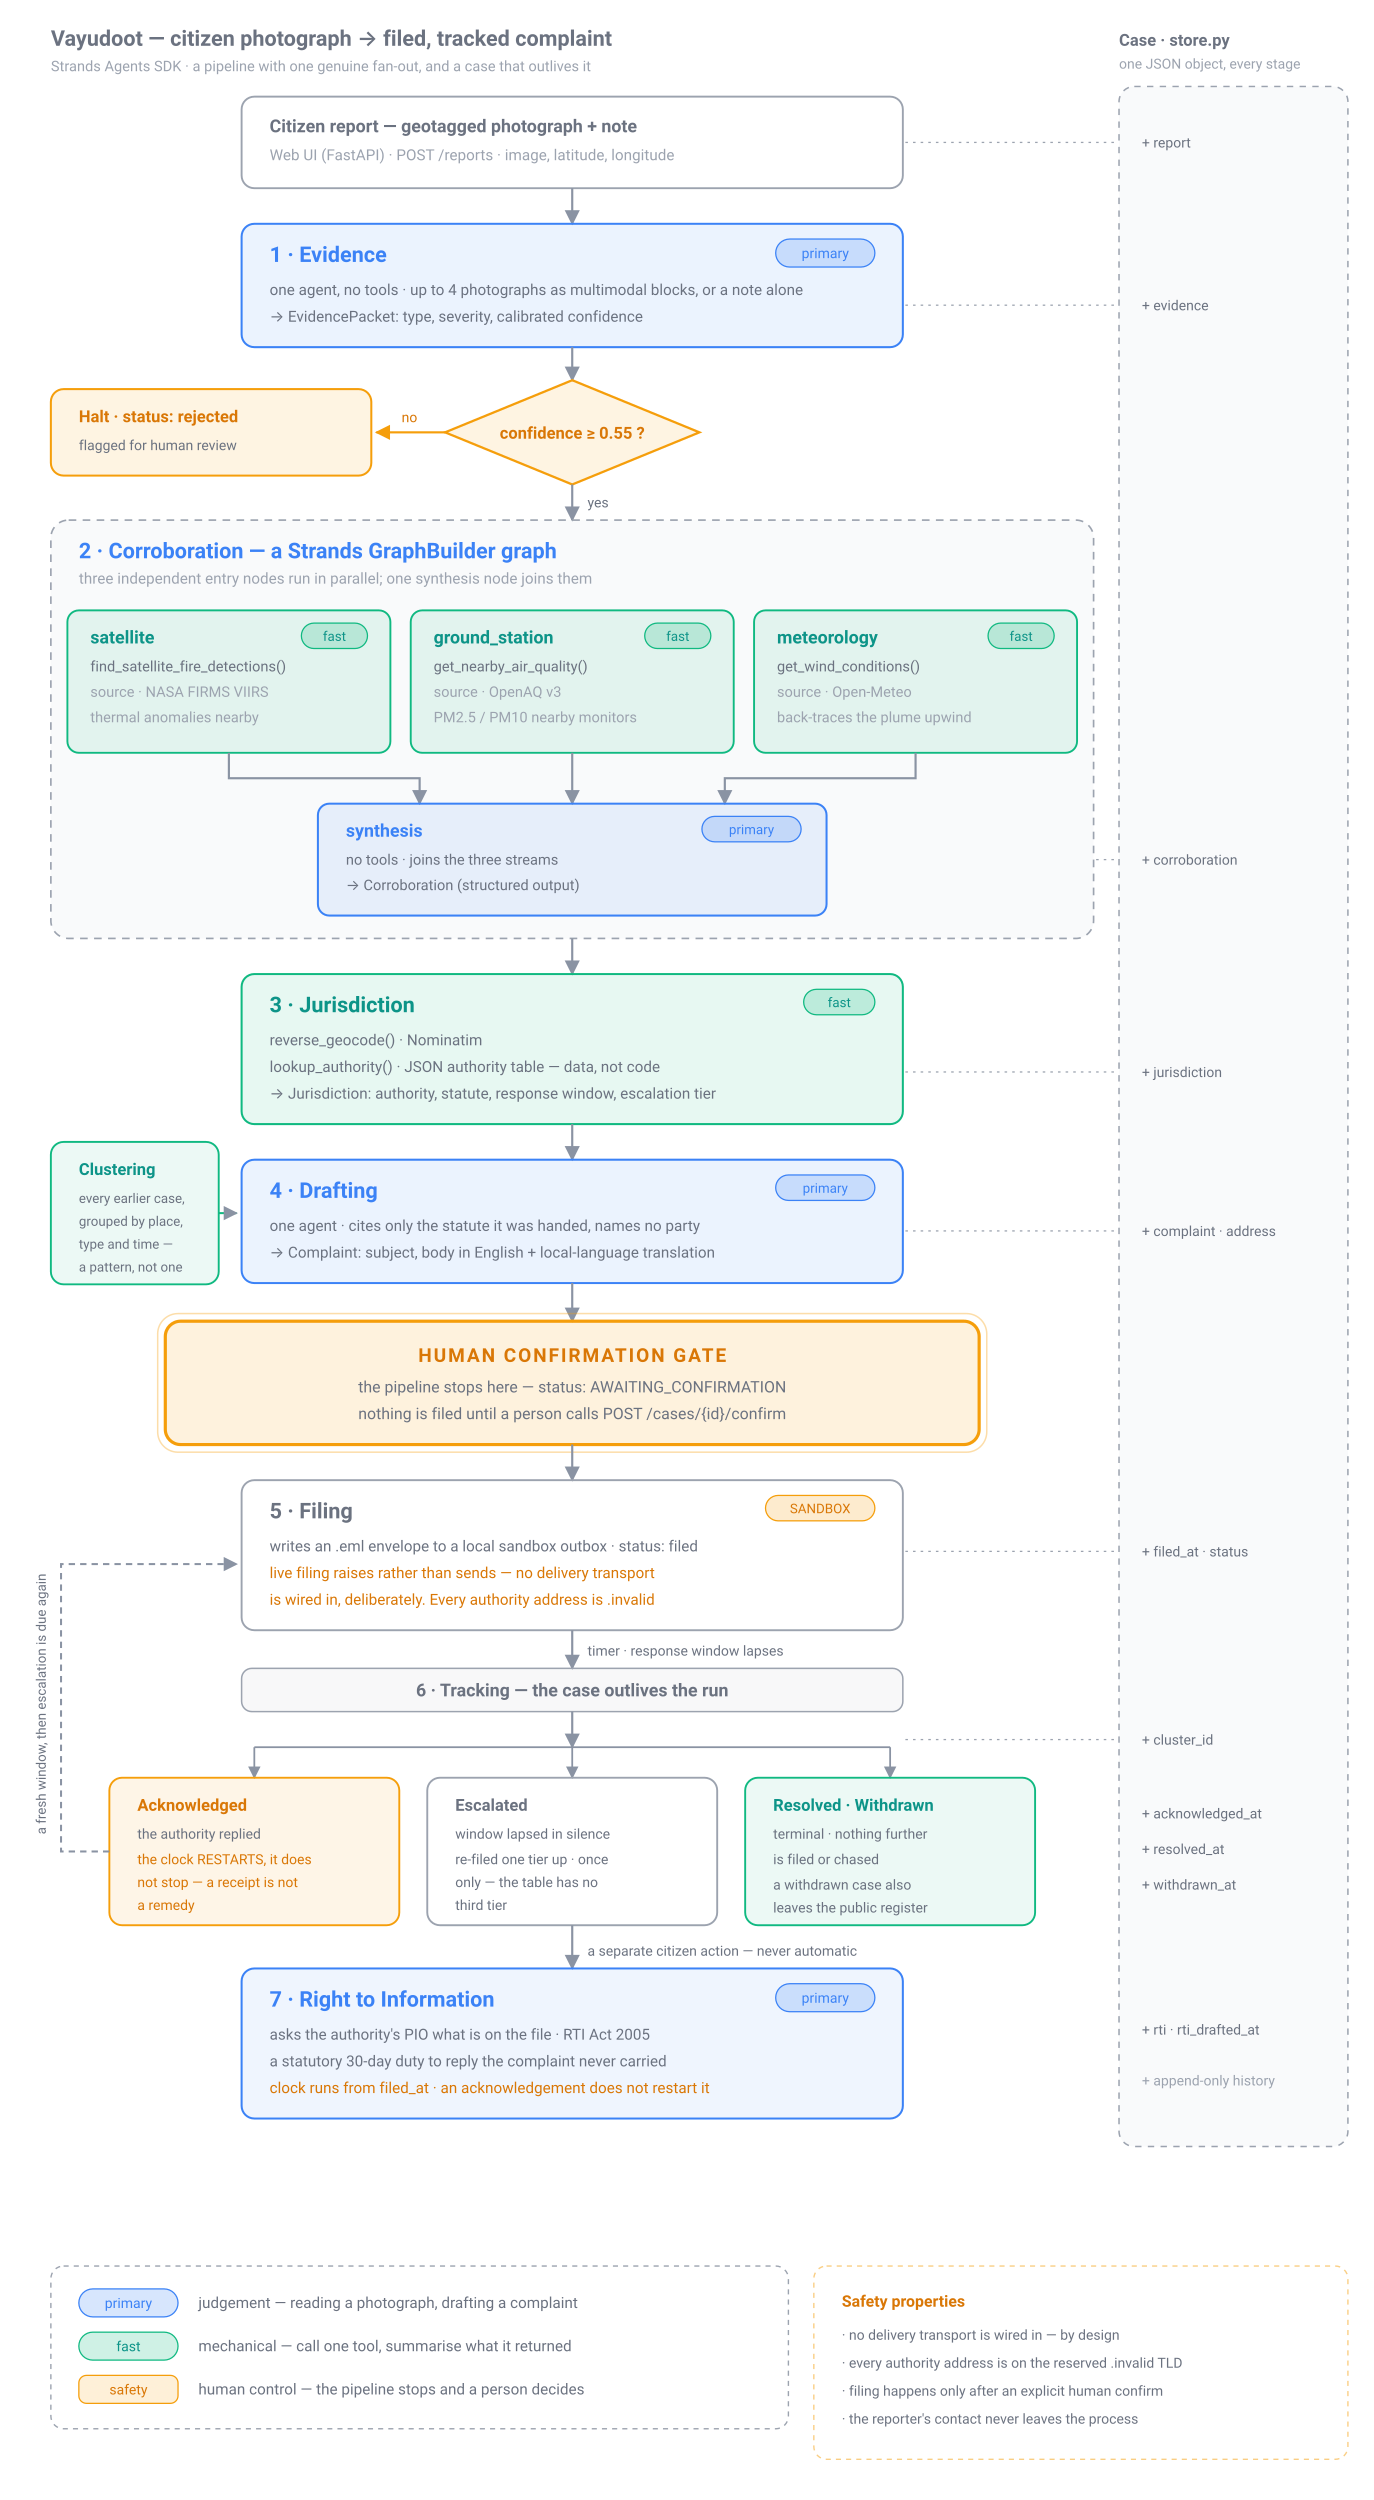
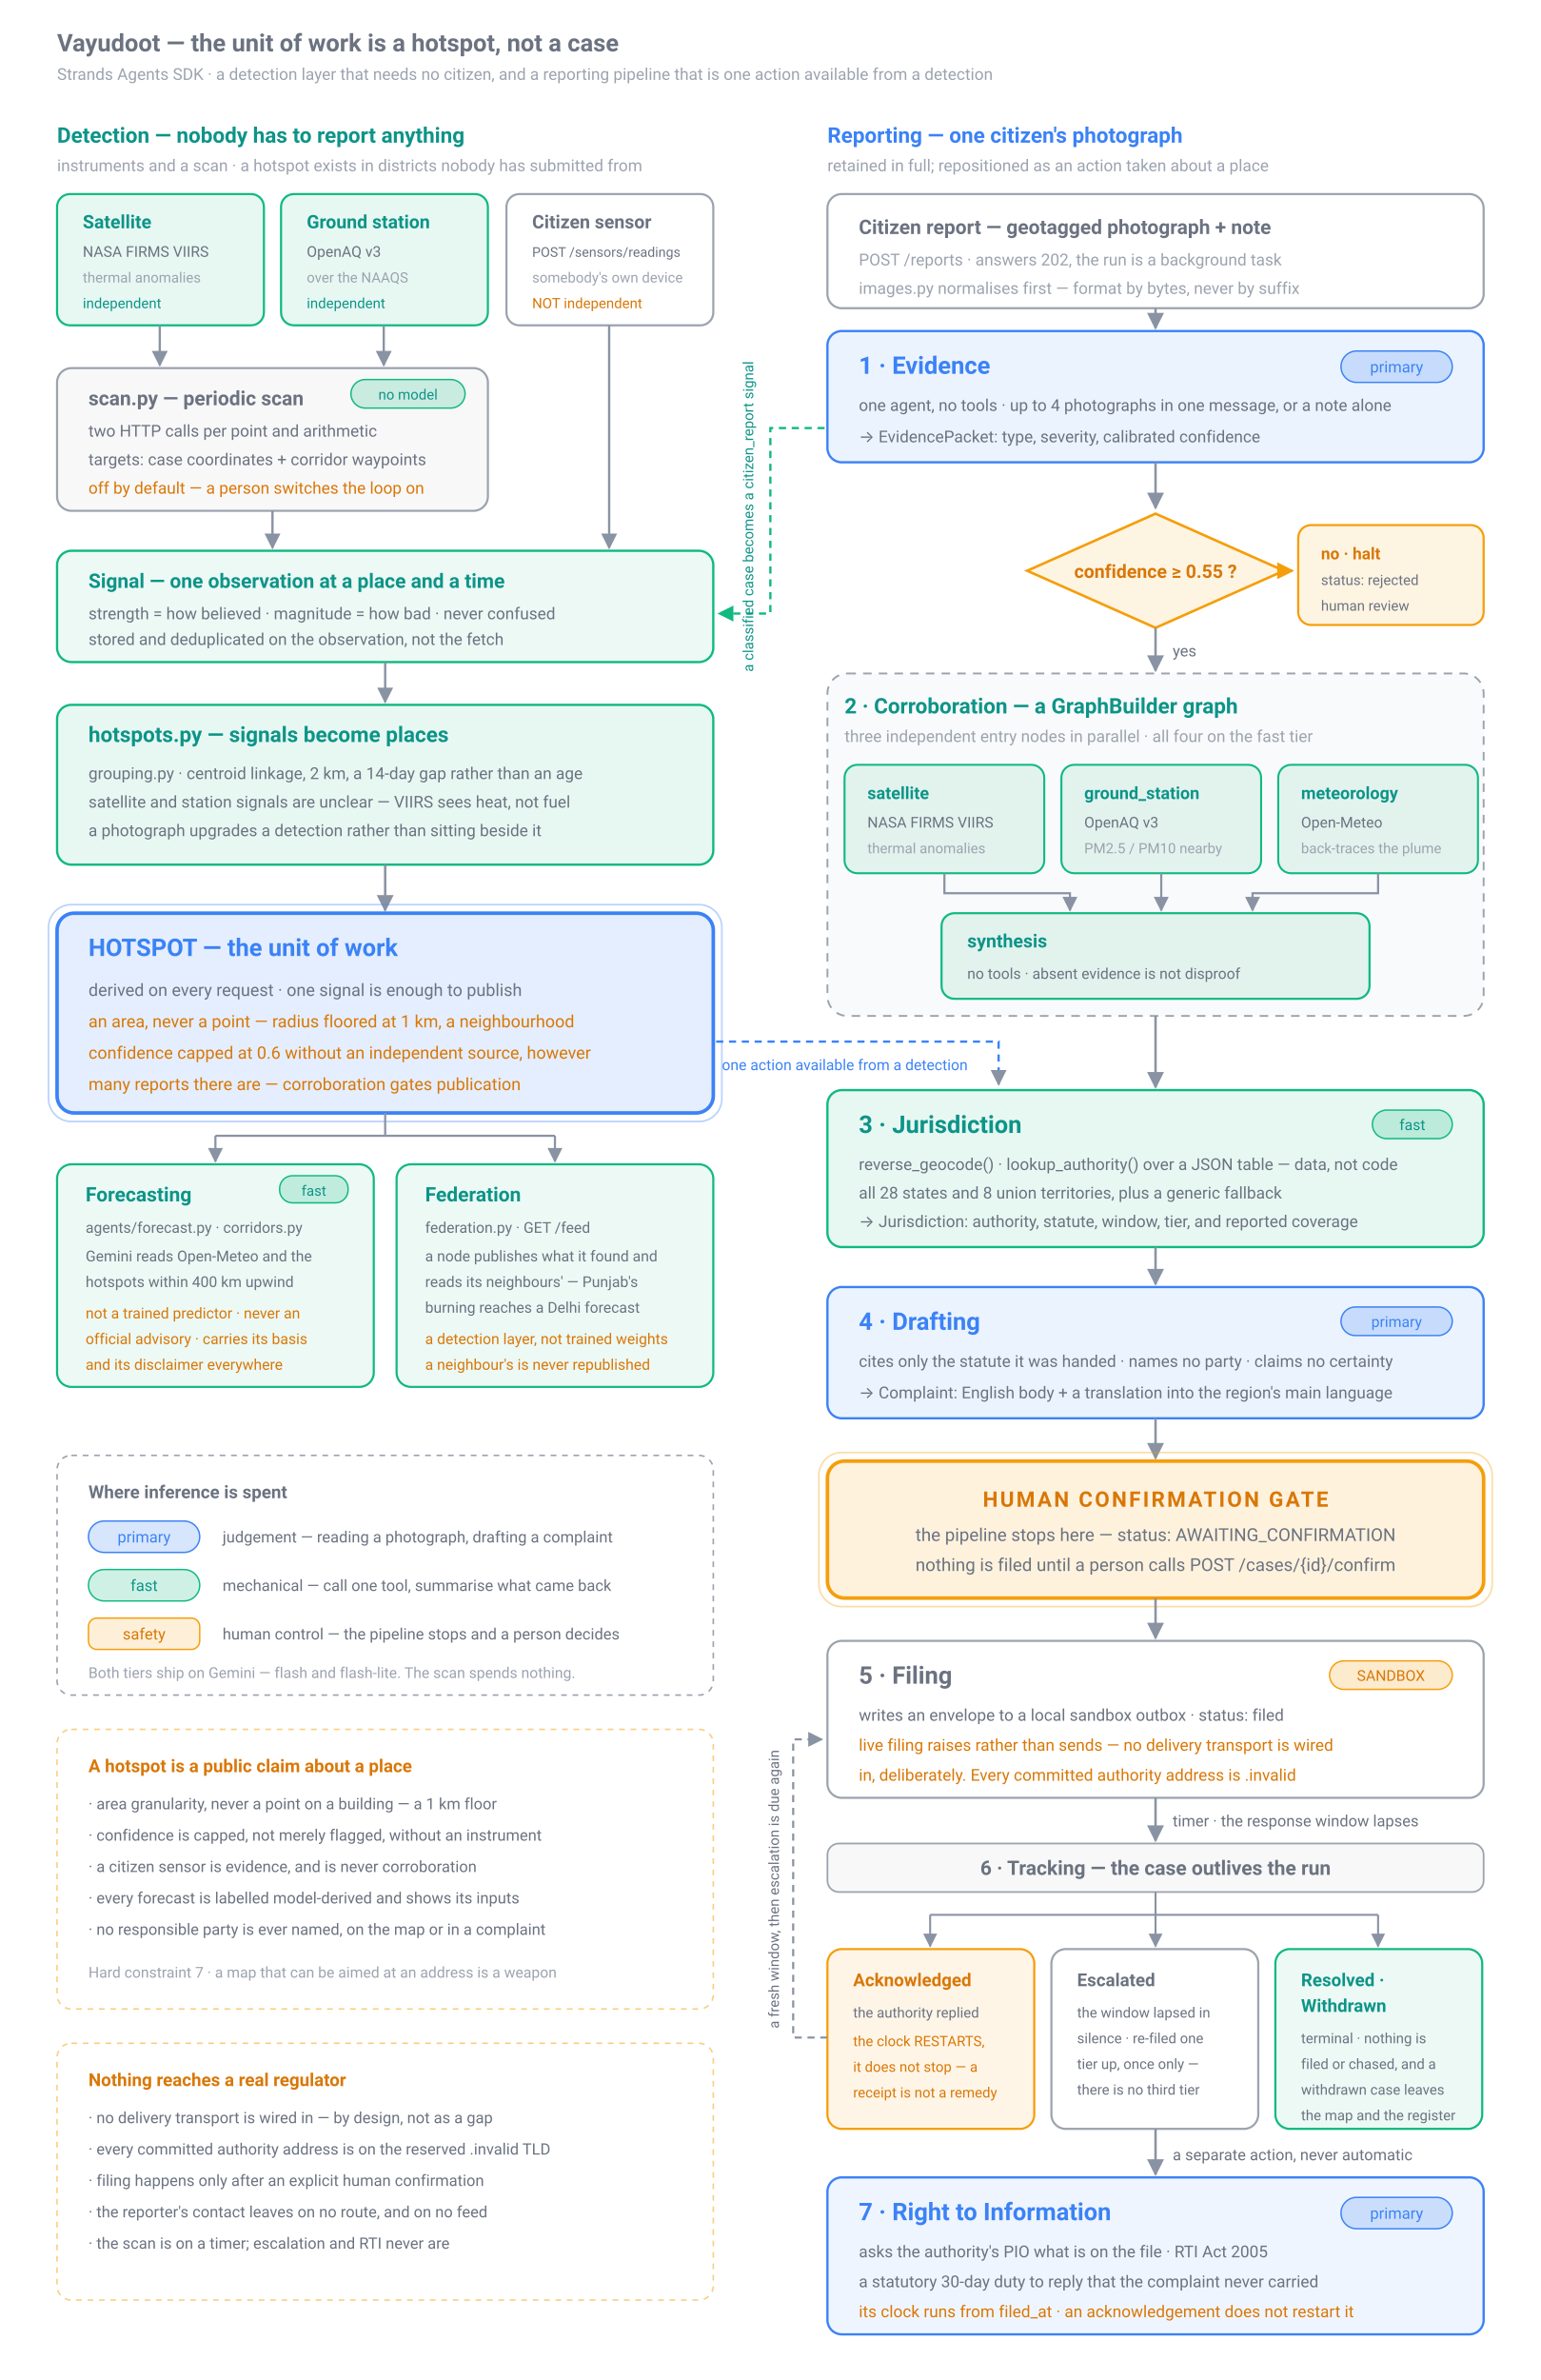
- <svg xmlns="http://www.w3.org/2000/svg" viewBox="0 0 1080 1966" width="1080" height="1966" font-family="ui-sans-serif, system-ui, -apple-system, Segoe UI, Roboto, sans-serif" role="img" aria-label="Vayudoot architecture: a citizen photograph is classified, corroborated by a three-way parallel agent graph, given a jurisdiction, drafted into a complaint informed by any cluster of earlier reports, held at a human confirmation gate, filed to a sandbox outbox, then tracked through acknowledgement, escalation, resolution or withdrawal, with a Right to Information application available once the statutory window lapses.">
+ <svg xmlns="http://www.w3.org/2000/svg" viewBox="0 0 1080 1668" width="1080" height="1668" font-family="ui-sans-serif, system-ui, -apple-system, Segoe UI, Roboto, sans-serif" role="img" aria-label="Vayudoot architecture: two layers meeting at a hotspot. On the left, a detection path in which satellite thermal detections and ground station readings are fetched by a periodic scan with no model and no human present, joined by citizen sensor readings, reduced to signals and grouped by centroid linkage into hotspots that are drawn as areas with a minimum radius and a confidence capped unless an independent source agrees; forecasting and federation come off the hotspot. On the right, a reporting path in which one citizen's photograph is classified by the evidence stage, held to a confidence floor, corroborated by a three-way parallel agent graph, then given a jurisdiction, drafted into a complaint, held at a human confirmation gate, filed to a sandbox outbox and tracked through acknowledgement, escalation, resolution or withdrawal, with a Right to Information application available once the statutory window lapses. A classified case also becomes a citizen report signal feeding the detection layer, and acting on a hotspot enters the reporting path at the jurisdiction stage.">
  <defs>
    <marker id="arrow" viewBox="0 0 10 10" refX="9" refY="5" markerWidth="7" markerHeight="7" orient="auto-start-reverse">
      <path d="M 0 0 L 10 5 L 0 10 z" fill="#8a93a3" />
    </marker>
    <marker id="arrowAmber" viewBox="0 0 10 10" refX="9" refY="5" markerWidth="7" markerHeight="7" orient="auto-start-reverse">
      <path d="M 0 0 L 10 5 L 0 10 z" fill="#f59e0b" />
    </marker>
+     <marker id="arrowGreen" viewBox="0 0 10 10" refX="9" refY="5" markerWidth="7" markerHeight="7" orient="auto-start-reverse">
+       <path d="M 0 0 L 10 5 L 0 10 z" fill="#10b981" />
+     </marker>
  </defs>
-   <text x="40" y="36" font-size="17" font-weight="600" fill="#6b7280">Vayudoot — citizen photograph → filed, tracked complaint</text>
-   <text x="40" y="56" font-size="11.5" fill="#9ca3af">Strands Agents SDK · a pipeline with one genuine fan-out, and a case that outlives it</text>
-   <text x="880" y="36" font-size="13" font-weight="600" fill="#6b7280">Case · store.py</text>
-   <text x="880" y="54" font-size="11" fill="#9ca3af">one JSON object, every stage</text>
-   <rect x="880" y="68" width="180" height="1620" rx="12" fill="#8a93a3" fill-opacity="0.05" stroke="#9ca3af" stroke-width="1.2" stroke-dasharray="5 5" />
-   <g stroke="#9ca3af" stroke-width="1" stroke-dasharray="2 4">
-     <line x1="712" y1="112" x2="876" y2="112" />
-     <line x1="712" y1="240" x2="876" y2="240" />
-     <line x1="862" y1="676" x2="876" y2="676" />
-     <line x1="712" y1="843" x2="876" y2="843" />
-     <line x1="712" y1="968" x2="876" y2="968" />
-     <line x1="712" y1="1220" x2="876" y2="1220" />
-     <line x1="712" y1="1368" x2="876" y2="1368" />
+   <text x="40" y="36" font-size="17" font-weight="600" fill="#6b7280">Vayudoot — the unit of work is a hotspot, not a case</text>
+   <text x="40" y="56" font-size="11.5" fill="#9ca3af">Strands Agents SDK · a detection layer that needs no citizen, and a reporting pipeline that is one action available from a detection</text>
+   <text x="40" y="100" font-size="15" font-weight="600" fill="#0d9488">Detection — nobody has to report anything</text>
+   <text x="40" y="120" font-size="11.5" fill="#9ca3af">instruments and a scan · a hotspot exists in districts nobody has submitted from</text>
+   <text x="580" y="100" font-size="15" font-weight="600" fill="#3b82f6">Reporting — one citizen's photograph</text>
+   <text x="580" y="120" font-size="11.5" fill="#9ca3af">retained in full; repositioned as an action taken about a place</text>
+   <rect x="40" y="136" width="145" height="92" rx="9" fill="#10b981" fill-opacity="0.10" stroke="#10b981" stroke-width="1.5" />
+   <text x="58" y="160" font-size="13" font-weight="600" fill="#0d9488">Satellite</text>
+   <text x="58" y="180" font-size="10.5" fill="#6b7280">NASA FIRMS VIIRS</text>
+   <text x="58" y="198" font-size="10" fill="#9ca3af">thermal anomalies</text>
+   <text x="58" y="216" font-size="10" fill="#0d9488">independent</text>
+   <rect x="197" y="136" width="145" height="92" rx="9" fill="#10b981" fill-opacity="0.10" stroke="#10b981" stroke-width="1.5" />
+   <text x="215" y="160" font-size="13" font-weight="600" fill="#0d9488">Ground station</text>
+   <text x="215" y="180" font-size="10.5" fill="#6b7280">OpenAQ v3</text>
+   <text x="215" y="198" font-size="10" fill="#9ca3af">over the NAAQS</text>
+   <text x="215" y="216" font-size="10" fill="#0d9488">independent</text>
+   <rect x="355" y="136" width="145" height="92" rx="9" fill="none" stroke="#9ca3af" stroke-width="1.5" />
+   <text x="373" y="160" font-size="13" font-weight="600" fill="#6b7280">Citizen sensor</text>
+   <text x="373" y="180" font-size="9.5" fill="#6b7280">POST /sensors/readings</text>
+   <text x="373" y="198" font-size="10" fill="#9ca3af">somebody's own device</text>
+   <text x="373" y="216" font-size="10" fill="#d97706">NOT independent</text>
+   <line x1="112" y1="228" x2="112" y2="256" stroke="#8a93a3" stroke-width="1.6" marker-end="url(#arrow)" />
+   <line x1="269" y1="228" x2="269" y2="256" stroke="#8a93a3" stroke-width="1.6" marker-end="url(#arrow)" />
+   <rect x="40" y="258" width="302" height="100" rx="10" fill="#8a93a3" fill-opacity="0.06" stroke="#9ca3af" stroke-width="1.5" />
+   <text x="62" y="284" font-size="14" font-weight="600" fill="#6b7280">scan.py — periodic scan</text>
+   <rect x="246" y="266" width="80" height="20" rx="10" fill="#10b981" fill-opacity="0.20" stroke="#10b981" stroke-width="1" />
+   <text x="286" y="280" font-size="10" fill="#0d9488" text-anchor="middle">no model</text>
+   <text x="62" y="306" font-size="11.5" fill="#6b7280">two HTTP calls per point and arithmetic</text>
+   <text x="62" y="326" font-size="11.5" fill="#6b7280">targets: case coordinates + corridor waypoints</text>
+   <text x="62" y="346" font-size="11.5" fill="#d97706">off by default — a person switches the loop on</text>
+   <line x1="191" y1="358" x2="191" y2="384" stroke="#8a93a3" stroke-width="1.6" marker-end="url(#arrow)" />
+   <line x1="427" y1="228" x2="427" y2="384" stroke="#8a93a3" stroke-width="1.6" marker-end="url(#arrow)" />
+   <rect x="40" y="386" width="460" height="78" rx="10" fill="#10b981" fill-opacity="0.08" stroke="#10b981" stroke-width="1.6" />
+   <text x="62" y="412" font-size="14" font-weight="600" fill="#0d9488">Signal — one observation at a place and a time</text>
+   <text x="62" y="434" font-size="11.5" fill="#6b7280">strength = how believed · magnitude = how bad · never confused</text>
+   <text x="62" y="452" font-size="11.5" fill="#6b7280">stored and deduplicated on the observation, not the fetch</text>
+   <line x1="270" y1="464" x2="270" y2="492" stroke="#8a93a3" stroke-width="1.6" marker-end="url(#arrow)" />
+   <rect x="40" y="494" width="460" height="112" rx="10" fill="#10b981" fill-opacity="0.10" stroke="#10b981" stroke-width="1.6" />
+   <text x="62" y="520" font-size="15" font-weight="600" fill="#0d9488">hotspots.py — signals become places</text>
+   <text x="62" y="546" font-size="11.5" fill="#6b7280">grouping.py · centroid linkage, 2 km, a 14-day gap rather than an age</text>
+   <text x="62" y="566" font-size="11.5" fill="#6b7280">satellite and station signals are unclear — VIIRS sees heat, not fuel</text>
+   <text x="62" y="586" font-size="11.5" fill="#6b7280">a photograph upgrades a detection rather than sitting beside it</text>
+   <line x1="270" y1="606" x2="270" y2="638" stroke="#8a93a3" stroke-width="1.7" marker-end="url(#arrow)" />
+   <rect x="34" y="634" width="472" height="152" rx="16" fill="none" stroke="#3b82f6" stroke-width="1.2" stroke-opacity="0.35" />
+   <rect x="40" y="640" width="460" height="140" rx="12" fill="#3b82f6" fill-opacity="0.14" stroke="#3b82f6" stroke-width="2.5" />
+   <text x="62" y="670" font-size="17" font-weight="600" fill="#3b82f6">HOTSPOT — the unit of work</text>
+   <text x="62" y="698" font-size="12" fill="#6b7280">derived on every request · one signal is enough to publish</text>
+   <text x="62" y="720" font-size="12" fill="#d97706">an area, never a point — radius floored at 1 km, a neighbourhood</text>
+   <text x="62" y="742" font-size="12" fill="#d97706">confidence capped at 0.6 without an independent source, however</text>
+   <text x="62" y="764" font-size="12" fill="#d97706">many reports there are — corroboration gates publication</text>
+   <g fill="none" stroke="#8a93a3" stroke-width="1.5">
+     <line x1="270" y1="780" x2="270" y2="796" />
+     <line x1="151" y1="796" x2="389" y2="796" />
+     <line x1="151" y1="796" x2="151" y2="814" marker-end="url(#arrow)" />
+     <line x1="389" y1="796" x2="389" y2="814" marker-end="url(#arrow)" />
  </g>
-   <g font-size="11" fill="#6b7280">
-     <text x="898" y="116">+ report</text>
-     <text x="898" y="244">+ evidence</text>
-     <text x="898" y="680">+ corroboration</text>
-     <text x="898" y="847">+ jurisdiction</text>
-     <text x="898" y="972">+ complaint · address</text>
-     <text x="898" y="1224">+ filed_at · status</text>
-     <text x="898" y="1372">+ cluster_id</text>
-     <text x="898" y="1430">+ acknowledged_at</text>
-     <text x="898" y="1458">+ resolved_at</text>
-     <text x="898" y="1486">+ withdrawn_at</text>
-     <text x="898" y="1600">+ rti · rti_drafted_at</text>
-     <text x="898" y="1640" fill="#9ca3af">+ append-only history</text>
+   <rect x="40" y="816" width="222" height="156" rx="10" fill="#10b981" fill-opacity="0.08" stroke="#10b981" stroke-width="1.5" />
+   <text x="60" y="842" font-size="14" font-weight="600" fill="#0d9488">Forecasting</text>
+   <rect x="196" y="824" width="48" height="19" rx="9" fill="#10b981" fill-opacity="0.20" stroke="#10b981" stroke-width="1" />
+   <text x="220" y="838" font-size="10" fill="#0d9488" text-anchor="middle">fast</text>
+   <text x="60" y="864" font-size="10.5" fill="#6b7280">agents/forecast.py · corridors.py</text>
+   <text x="60" y="884" font-size="10.5" fill="#6b7280">Gemini reads Open-Meteo and the</text>
+   <text x="60" y="902" font-size="10.5" fill="#6b7280">hotspots within 400 km upwind</text>
+   <text x="60" y="924" font-size="10.5" fill="#d97706">not a trained predictor · never an</text>
+   <text x="60" y="942" font-size="10.5" fill="#d97706">official advisory · carries its basis</text>
+   <text x="60" y="960" font-size="10.5" fill="#d97706">and its disclaimer everywhere</text>
+   <rect x="278" y="816" width="222" height="156" rx="10" fill="#10b981" fill-opacity="0.08" stroke="#10b981" stroke-width="1.5" />
+   <text x="298" y="842" font-size="14" font-weight="600" fill="#0d9488">Federation</text>
+   <text x="298" y="864" font-size="10.5" fill="#6b7280">federation.py · GET /feed</text>
+   <text x="298" y="884" font-size="10.5" fill="#6b7280">a node publishes what it found and</text>
+   <text x="298" y="902" font-size="10.5" fill="#6b7280">reads its neighbours' — Punjab's</text>
+   <text x="298" y="920" font-size="10.5" fill="#6b7280">burning reaches a Delhi forecast</text>
+   <text x="298" y="942" font-size="10.5" fill="#d97706">a detection layer, not trained weights</text>
+   <text x="298" y="960" font-size="10.5" fill="#d97706">a neighbour's is never republished</text>
+   <rect x="580" y="136" width="460" height="80" rx="10" fill="none" stroke="#9ca3af" stroke-width="1.5" />
+   <text x="602" y="164" font-size="14" font-weight="600" fill="#6b7280">Citizen report — geotagged photograph + note</text>
+   <text x="602" y="186" font-size="11.5" fill="#9ca3af">POST /reports · answers 202, the run is a background task</text>
+   <text x="602" y="206" font-size="11.5" fill="#9ca3af">images.py normalises first — format by bytes, never by suffix</text>
+   <line x1="810" y1="216" x2="810" y2="230" stroke="#8a93a3" stroke-width="1.7" marker-end="url(#arrow)" />
+   <rect x="580" y="232" width="460" height="92" rx="10" fill="#3b82f6" fill-opacity="0.10" stroke="#3b82f6" stroke-width="1.6" />
+   <text x="602" y="262" font-size="17" font-weight="600" fill="#3b82f6">1 · Evidence</text>
+   <rect x="940" y="246" width="78" height="22" rx="11" fill="#3b82f6" fill-opacity="0.20" stroke="#3b82f6" stroke-width="1" />
+   <text x="979" y="261" font-size="11" fill="#3b82f6" text-anchor="middle">primary</text>
+   <text x="602" y="288" font-size="11.5" fill="#6b7280">one agent, no tools · up to 4 photographs in one message, or a note alone</text>
+   <text x="602" y="310" font-size="11.5" fill="#6b7280">→ EvidencePacket: type, severity, calibrated confidence</text>
+   <line x1="810" y1="324" x2="810" y2="356" stroke="#8a93a3" stroke-width="1.7" marker-end="url(#arrow)" />
+   <polygon points="720,400 810,360 900,400 810,440" fill="#f59e0b" fill-opacity="0.12" stroke="#f59e0b" stroke-width="1.8" />
+   <text x="810" y="405" font-size="13" font-weight="600" fill="#d97706" text-anchor="middle">confidence ≥ 0.55 ?</text>
+   <line x1="900" y1="400" x2="906" y2="400" stroke="#f59e0b" stroke-width="1.7" marker-end="url(#arrowAmber)" />
+   <rect x="910" y="368" width="130" height="70" rx="9" fill="#f59e0b" fill-opacity="0.12" stroke="#f59e0b" stroke-width="1.5" />
+   <text x="926" y="392" font-size="11.5" font-weight="600" fill="#d97706">no · halt</text>
+   <text x="926" y="410" font-size="10" fill="#6b7280">status: rejected</text>
+   <text x="926" y="428" font-size="10" fill="#6b7280">human review</text>
+   <line x1="810" y1="440" x2="810" y2="470" stroke="#8a93a3" stroke-width="1.7" marker-end="url(#arrow)" />
+   <text x="822" y="460" font-size="11" fill="#6b7280">yes</text>
+   <rect x="580" y="472" width="460" height="240" rx="14" fill="#8a93a3" fill-opacity="0.05" stroke="#9ca3af" stroke-width="1.3" stroke-dasharray="6 5" />
+   <text x="592" y="500" font-size="15" font-weight="600" fill="#0d9488">2 · Corroboration — a GraphBuilder graph</text>
+   <text x="592" y="520" font-size="11.5" fill="#9ca3af">three independent entry nodes in parallel · all four on the fast tier</text>
+   <rect x="592" y="536" width="140" height="76" rx="9" fill="#10b981" fill-opacity="0.10" stroke="#10b981" stroke-width="1.4" />
+   <text x="608" y="560" font-size="12" font-weight="600" fill="#0d9488">satellite</text>
+   <text x="608" y="580" font-size="10.5" fill="#6b7280">NASA FIRMS VIIRS</text>
+   <text x="608" y="598" font-size="10" fill="#9ca3af">thermal anomalies</text>
+   <rect x="744" y="536" width="140" height="76" rx="9" fill="#10b981" fill-opacity="0.10" stroke="#10b981" stroke-width="1.4" />
+   <text x="760" y="560" font-size="12" font-weight="600" fill="#0d9488">ground_station</text>
+   <text x="760" y="580" font-size="10.5" fill="#6b7280">OpenAQ v3</text>
+   <text x="760" y="598" font-size="10" fill="#9ca3af">PM2.5 / PM10 nearby</text>
+   <rect x="896" y="536" width="140" height="76" rx="9" fill="#10b981" fill-opacity="0.10" stroke="#10b981" stroke-width="1.4" />
+   <text x="912" y="560" font-size="12" font-weight="600" fill="#0d9488">meteorology</text>
+   <text x="912" y="580" font-size="10.5" fill="#6b7280">Open-Meteo</text>
+   <text x="912" y="598" font-size="10" fill="#9ca3af">back-traces the plume</text>
+   <g fill="none" stroke="#8a93a3" stroke-width="1.5">
+     <polyline points="662,612 662,626 750,626 750,638" marker-end="url(#arrow)" />
+     <line x1="814" y1="612" x2="814" y2="638" marker-end="url(#arrow)" />
+     <polyline points="966,612 966,626 878,626 878,638" marker-end="url(#arrow)" />
  </g>
-   <rect x="190" y="76" width="520" height="72" rx="10" fill="none" stroke="#9ca3af" stroke-width="1.5" />
-   <text x="212" y="104" font-size="14" font-weight="600" fill="#6b7280">Citizen report — geotagged photograph + note</text>
-   <text x="212" y="126" font-size="12" fill="#9ca3af">Web UI (FastAPI) · POST /reports · image, latitude, longitude</text>
-   <line x1="450" y1="148" x2="450" y2="176" stroke="#8a93a3" stroke-width="1.7" marker-end="url(#arrow)" />
-   <rect x="190" y="176" width="520" height="97" rx="10" fill="#3b82f6" fill-opacity="0.10" stroke="#3b82f6" stroke-width="1.6" />
-   <text x="212" y="206" font-size="17" font-weight="600" fill="#3b82f6">1 · Evidence</text>
-   <rect x="610" y="188" width="78" height="22" rx="11" fill="#3b82f6" fill-opacity="0.20" stroke="#3b82f6" stroke-width="1" />
-   <text x="649" y="203" font-size="11" fill="#3b82f6" text-anchor="middle">primary</text>
-   <text x="212" y="232" font-size="12" fill="#6b7280">one agent, no tools · up to 4 photographs as multimodal blocks, or a note alone</text>
-   <text x="212" y="253" font-size="12" fill="#6b7280">→ EvidencePacket: type, severity, calibrated confidence</text>
-   <line x1="450" y1="273" x2="450" y2="299" stroke="#8a93a3" stroke-width="1.7" marker-end="url(#arrow)" />
-   <polygon points="350,340 450,299 550,340 450,381" fill="#f59e0b" fill-opacity="0.12" stroke="#f59e0b" stroke-width="1.8" />
-   <text x="450" y="345" font-size="13" font-weight="600" fill="#d97706" text-anchor="middle">confidence ≥ 0.55 ?</text>
-   <line x1="350" y1="340" x2="296" y2="340" stroke="#f59e0b" stroke-width="1.7" marker-end="url(#arrowAmber)" />
-   <text x="322" y="332" font-size="11" fill="#d97706" text-anchor="middle">no</text>
-   <rect x="40" y="306" width="252" height="68" rx="10" fill="#f59e0b" fill-opacity="0.12" stroke="#f59e0b" stroke-width="1.6" />
-   <text x="62" y="332" font-size="13" font-weight="600" fill="#d97706">Halt · status: rejected</text>
-   <text x="62" y="354" font-size="11" fill="#6b7280">flagged for human review</text>
-   <line x1="450" y1="381" x2="450" y2="409" stroke="#8a93a3" stroke-width="1.7" marker-end="url(#arrow)" />
-   <text x="462" y="399" font-size="11" fill="#6b7280">yes</text>
-   <rect x="40" y="409" width="820" height="329" rx="14" fill="#8a93a3" fill-opacity="0.05" stroke="#9ca3af" stroke-width="1.3" stroke-dasharray="6 5" />
-   <text x="62" y="439" font-size="17" font-weight="600" fill="#3b82f6">2 · Corroboration — a Strands GraphBuilder graph</text>
-   <text x="62" y="459" font-size="12" fill="#9ca3af">three independent entry nodes run in parallel; one synthesis node joins them</text>
-   <rect x="53" y="480" width="254" height="112" rx="9" fill="#10b981" fill-opacity="0.10" stroke="#10b981" stroke-width="1.5" />
-   <text x="71" y="506" font-size="14" font-weight="600" fill="#0d9488">satellite</text>
-   <rect x="237" y="490" width="52" height="20" rx="10" fill="#10b981" fill-opacity="0.20" stroke="#10b981" stroke-width="1" />
-   <text x="263" y="504" font-size="10.5" fill="#0d9488" text-anchor="middle">fast</text>
-   <text x="71" y="528" font-size="11.5" fill="#6b7280">find_satellite_fire_detections()</text>
-   <text x="71" y="548" font-size="11.5" fill="#9ca3af">source · NASA FIRMS VIIRS</text>
-   <text x="71" y="568" font-size="11.5" fill="#9ca3af">thermal anomalies nearby</text>
-   <rect x="323" y="480" width="254" height="112" rx="9" fill="#10b981" fill-opacity="0.10" stroke="#10b981" stroke-width="1.5" />
-   <text x="341" y="506" font-size="14" font-weight="600" fill="#0d9488">ground_station</text>
-   <rect x="507" y="490" width="52" height="20" rx="10" fill="#10b981" fill-opacity="0.20" stroke="#10b981" stroke-width="1" />
-   <text x="533" y="504" font-size="10.5" fill="#0d9488" text-anchor="middle">fast</text>
-   <text x="341" y="528" font-size="11.5" fill="#6b7280">get_nearby_air_quality()</text>
-   <text x="341" y="548" font-size="11.5" fill="#9ca3af">source · OpenAQ v3</text>
-   <text x="341" y="568" font-size="11.5" fill="#9ca3af">PM2.5 / PM10 nearby monitors</text>
-   <rect x="593" y="480" width="254" height="112" rx="9" fill="#10b981" fill-opacity="0.10" stroke="#10b981" stroke-width="1.5" />
-   <text x="611" y="506" font-size="14" font-weight="600" fill="#0d9488">meteorology</text>
-   <rect x="777" y="490" width="52" height="20" rx="10" fill="#10b981" fill-opacity="0.20" stroke="#10b981" stroke-width="1" />
-   <text x="803" y="504" font-size="10.5" fill="#0d9488" text-anchor="middle">fast</text>
-   <text x="611" y="528" font-size="11.5" fill="#6b7280">get_wind_conditions()</text>
-   <text x="611" y="548" font-size="11.5" fill="#9ca3af">source · Open-Meteo</text>
-   <text x="611" y="568" font-size="11.5" fill="#9ca3af">back-traces the plume upwind</text>
-   <g fill="none" stroke="#8a93a3" stroke-width="1.7">
-     <polyline points="180,592 180,612 330,612 330,632" marker-end="url(#arrow)" />
-     <line x1="450" y1="592" x2="450" y2="632" marker-end="url(#arrow)" />
-     <polyline points="720,592 720,612 570,612 570,632" marker-end="url(#arrow)" />
+   <rect x="660" y="640" width="300" height="60" rx="9" fill="#10b981" fill-opacity="0.10" stroke="#10b981" stroke-width="1.5" />
+   <text x="678" y="664" font-size="13" font-weight="600" fill="#0d9488">synthesis</text>
+   <text x="678" y="686" font-size="10.5" fill="#6b7280">no tools · absent evidence is not disproof</text>
+   <line x1="810" y1="712" x2="810" y2="762" stroke="#8a93a3" stroke-width="1.7" marker-end="url(#arrow)" />
+   <rect x="580" y="764" width="460" height="110" rx="10" fill="#10b981" fill-opacity="0.10" stroke="#10b981" stroke-width="1.6" />
+   <text x="602" y="794" font-size="17" font-weight="600" fill="#0d9488">3 · Jurisdiction</text>
+   <rect x="962" y="778" width="56" height="20" rx="10" fill="#10b981" fill-opacity="0.20" stroke="#10b981" stroke-width="1" />
+   <text x="990" y="792" font-size="10.5" fill="#0d9488" text-anchor="middle">fast</text>
+   <text x="602" y="820" font-size="11.5" fill="#6b7280">reverse_geocode() · lookup_authority() over a JSON table — data, not code</text>
+   <text x="602" y="840" font-size="11.5" fill="#6b7280">all 28 states and 8 union territories, plus a generic fallback</text>
+   <text x="602" y="860" font-size="11.5" fill="#6b7280">→ Jurisdiction: authority, statute, window, tier, and reported coverage</text>
+   <line x1="810" y1="874" x2="810" y2="900" stroke="#8a93a3" stroke-width="1.7" marker-end="url(#arrow)" />
+   <rect x="580" y="902" width="460" height="92" rx="10" fill="#3b82f6" fill-opacity="0.10" stroke="#3b82f6" stroke-width="1.6" />
+   <text x="602" y="932" font-size="17" font-weight="600" fill="#3b82f6">4 · Drafting</text>
+   <rect x="940" y="916" width="78" height="20" rx="10" fill="#3b82f6" fill-opacity="0.20" stroke="#3b82f6" stroke-width="1" />
+   <text x="979" y="930" font-size="10.5" fill="#3b82f6" text-anchor="middle">primary</text>
+   <text x="602" y="958" font-size="11.5" fill="#6b7280">cites only the statute it was handed · names no party · claims no certainty</text>
+   <text x="602" y="980" font-size="11.5" fill="#6b7280">→ Complaint: English body + a translation into the region's main language</text>
+   <line x1="810" y1="994" x2="810" y2="1022" stroke="#8a93a3" stroke-width="1.7" marker-end="url(#arrow)" />
+   <rect x="574" y="1018" width="472" height="108" rx="16" fill="none" stroke="#f59e0b" stroke-width="1.2" stroke-opacity="0.35" />
+   <rect x="580" y="1024" width="460" height="96" rx="12" fill="#f59e0b" fill-opacity="0.14" stroke="#f59e0b" stroke-width="2.5" />
+   <text x="810" y="1056" font-size="15" font-weight="700" letter-spacing="1.5" fill="#d97706" text-anchor="middle">HUMAN CONFIRMATION GATE</text>
+   <text x="810" y="1080" font-size="12.5" fill="#6b7280" text-anchor="middle">the pipeline stops here — status: AWAITING_CONFIRMATION</text>
+   <text x="810" y="1101" font-size="12.5" fill="#6b7280" text-anchor="middle">nothing is filed until a person calls POST /cases/{id}/confirm</text>
+   <line x1="810" y1="1120" x2="810" y2="1148" stroke="#8a93a3" stroke-width="1.7" marker-end="url(#arrow)" />
+   <rect x="580" y="1150" width="460" height="110" rx="10" fill="none" stroke="#9ca3af" stroke-width="1.5" />
+   <text x="602" y="1180" font-size="17" font-weight="600" fill="#6b7280">5 · Filing</text>
+   <rect x="932" y="1164" width="86" height="20" rx="10" fill="#f59e0b" fill-opacity="0.20" stroke="#f59e0b" stroke-width="1" />
+   <text x="975" y="1178" font-size="10.5" fill="#d97706" text-anchor="middle">SANDBOX</text>
+   <text x="602" y="1206" font-size="11.5" fill="#6b7280">writes an envelope to a local sandbox outbox · status: filed</text>
+   <text x="602" y="1227" font-size="11.5" fill="#d97706">live filing raises rather than sends — no delivery transport is wired</text>
+   <text x="602" y="1248" font-size="11.5" fill="#d97706">in, deliberately. Every committed authority address is .invalid</text>
+   <line x1="810" y1="1260" x2="810" y2="1290" stroke="#8a93a3" stroke-width="1.7" marker-end="url(#arrow)" />
+   <text x="822" y="1280" font-size="11" fill="#6b7280">timer · the response window lapses</text>
+   <rect x="580" y="1292" width="460" height="34" rx="8" fill="#8a93a3" fill-opacity="0.06" stroke="#9ca3af" stroke-width="1.2" />
+   <text x="810" y="1314" font-size="14" font-weight="600" fill="#6b7280" text-anchor="middle">6 · Tracking — the case outlives the run</text>
+   <g fill="none" stroke="#8a93a3" stroke-width="1.4">
+     <line x1="810" y1="1326" x2="810" y2="1342" />
+     <line x1="652" y1="1342" x2="966" y2="1342" />
+     <line x1="652" y1="1342" x2="652" y2="1364" marker-end="url(#arrow)" />
+     <line x1="810" y1="1342" x2="810" y2="1364" marker-end="url(#arrow)" />
+     <line x1="966" y1="1342" x2="966" y2="1364" marker-end="url(#arrow)" />
  </g>
-   <rect x="250" y="632" width="400" height="88" rx="9" fill="#3b82f6" fill-opacity="0.10" stroke="#3b82f6" stroke-width="1.6" />
-   <text x="272" y="658" font-size="14" font-weight="600" fill="#3b82f6">synthesis</text>
-   <rect x="552" y="642" width="78" height="20" rx="10" fill="#3b82f6" fill-opacity="0.20" stroke="#3b82f6" stroke-width="1" />
-   <text x="591" y="656" font-size="10.5" fill="#3b82f6" text-anchor="middle">primary</text>
-   <text x="272" y="680" font-size="11.5" fill="#6b7280">no tools · joins the three streams</text>
-   <text x="272" y="700" font-size="11.5" fill="#6b7280">→ Corroboration (structured output)</text>
-   <line x1="450" y1="738" x2="450" y2="766" stroke="#8a93a3" stroke-width="1.7" marker-end="url(#arrow)" />
-   <rect x="190" y="766" width="520" height="118" rx="10" fill="#10b981" fill-opacity="0.10" stroke="#10b981" stroke-width="1.6" />
-   <text x="212" y="796" font-size="17" font-weight="600" fill="#0d9488">3 · Jurisdiction</text>
-   <rect x="632" y="778" width="56" height="20" rx="10" fill="#10b981" fill-opacity="0.20" stroke="#10b981" stroke-width="1" />
-   <text x="660" y="792" font-size="10.5" fill="#0d9488" text-anchor="middle">fast</text>
-   <text x="212" y="822" font-size="12" fill="#6b7280">reverse_geocode() · Nominatim</text>
-   <text x="212" y="843" font-size="12" fill="#6b7280">lookup_authority() · JSON authority table — data, not code</text>
-   <text x="212" y="864" font-size="12" fill="#6b7280">→ Jurisdiction: authority, statute, response window, escalation tier</text>
-   <line x1="450" y1="884" x2="450" y2="912" stroke="#8a93a3" stroke-width="1.7" marker-end="url(#arrow)" />
-   <rect x="190" y="912" width="520" height="97" rx="10" fill="#3b82f6" fill-opacity="0.10" stroke="#3b82f6" stroke-width="1.6" />
-   <text x="212" y="942" font-size="17" font-weight="600" fill="#3b82f6">4 · Drafting</text>
-   <rect x="610" y="924" width="78" height="20" rx="10" fill="#3b82f6" fill-opacity="0.20" stroke="#3b82f6" stroke-width="1" />
-   <text x="649" y="938" font-size="10.5" fill="#3b82f6" text-anchor="middle">primary</text>
-   <text x="212" y="968" font-size="12" fill="#6b7280">one agent · cites only the statute it was handed, names no party</text>
-   <text x="212" y="989" font-size="12" fill="#6b7280">→ Complaint: subject, body in English + local-language translation</text>
-   <line x1="450" y1="1009" x2="450" y2="1039" stroke="#8a93a3" stroke-width="1.7" marker-end="url(#arrow)" />
-   <rect x="124" y="1033" width="652" height="109" rx="16" fill="none" stroke="#f59e0b" stroke-width="1.2" stroke-opacity="0.35" />
-   <rect x="130" y="1039" width="640" height="97" rx="12" fill="#f59e0b" fill-opacity="0.14" stroke="#f59e0b" stroke-width="2.5" />
-   <text x="450" y="1071" font-size="15" font-weight="700" letter-spacing="1.5" fill="#d97706" text-anchor="middle">HUMAN CONFIRMATION GATE</text>
-   <text x="450" y="1095" font-size="12.5" fill="#6b7280" text-anchor="middle">the pipeline stops here — status: AWAITING_CONFIRMATION</text>
-   <text x="450" y="1116" font-size="12.5" fill="#6b7280" text-anchor="middle">nothing is filed until a person calls POST /cases/{id}/confirm</text>
-   <line x1="450" y1="1136" x2="450" y2="1164" stroke="#8a93a3" stroke-width="1.7" marker-end="url(#arrow)" />
-   <rect x="190" y="1164" width="520" height="118" rx="10" fill="none" stroke="#9ca3af" stroke-width="1.5" />
-   <text x="212" y="1194" font-size="17" font-weight="600" fill="#6b7280">5 · Filing</text>
-   <rect x="602" y="1176" width="86" height="20" rx="10" fill="#f59e0b" fill-opacity="0.20" stroke="#f59e0b" stroke-width="1" />
-   <text x="645" y="1190" font-size="10.5" fill="#d97706" text-anchor="middle">SANDBOX</text>
-   <text x="212" y="1220" font-size="12" fill="#6b7280">writes an .eml envelope to a local sandbox outbox · status: filed</text>
-   <text x="212" y="1241" font-size="12" fill="#d97706">live filing raises rather than sends — no delivery transport</text>
-   <text x="212" y="1262" font-size="12" fill="#d97706">is wired in, deliberately. Every authority address is .invalid</text>
-   <line x1="450" y1="1282" x2="450" y2="1312" stroke="#8a93a3" stroke-width="1.7" marker-end="url(#arrow)" />
-   <text x="462" y="1302" font-size="11" fill="#6b7280">timer · response window lapses</text>
-   <rect x="190" y="1312" width="520" height="34" rx="8" fill="#8a93a3" fill-opacity="0.06" stroke="#9ca3af" stroke-width="1.2" />
-   <text x="450" y="1334" font-size="14" font-weight="600" fill="#6b7280" text-anchor="middle">6 · Tracking — the case outlives the run</text>
-   <line x1="450" y1="1346" x2="450" y2="1374" stroke="#8a93a3" stroke-width="1.7" marker-end="url(#arrow)" />
-   <line x1="200" y1="1374" x2="700" y2="1374" stroke="#8a93a3" stroke-width="1.4" />
-   <line x1="200" y1="1374" x2="200" y2="1398" stroke="#8a93a3" stroke-width="1.4" marker-end="url(#arrow)" />
-   <line x1="450" y1="1374" x2="450" y2="1398" stroke="#8a93a3" stroke-width="1.4" marker-end="url(#arrow)" />
-   <line x1="700" y1="1374" x2="700" y2="1398" stroke="#8a93a3" stroke-width="1.4" marker-end="url(#arrow)" />
-   <rect x="86" y="1398" width="228" height="116" rx="10" fill="#f59e0b" fill-opacity="0.10" stroke="#f59e0b" stroke-width="1.5" />
-   <text x="108" y="1424" font-size="13" font-weight="600" fill="#d97706">Acknowledged</text>
-   <text x="108" y="1446" font-size="11" fill="#6b7280">the authority replied</text>
-   <text x="108" y="1466" font-size="11" fill="#d97706">the clock RESTARTS, it does</text>
-   <text x="108" y="1484" font-size="11" fill="#d97706">not stop — a receipt is not</text>
-   <text x="108" y="1502" font-size="11" fill="#d97706">a remedy</text>
-   <rect x="336" y="1398" width="228" height="116" rx="10" fill="none" stroke="#9ca3af" stroke-width="1.5" />
-   <text x="358" y="1424" font-size="13" font-weight="600" fill="#6b7280">Escalated</text>
-   <text x="358" y="1446" font-size="11" fill="#6b7280">window lapsed in silence</text>
-   <text x="358" y="1466" font-size="11" fill="#6b7280">re-filed one tier up · once</text>
-   <text x="358" y="1484" font-size="11" fill="#6b7280">only — the table has no</text>
-   <text x="358" y="1502" font-size="11" fill="#6b7280">third tier</text>
-   <rect x="586" y="1398" width="228" height="116" rx="10" fill="#10b981" fill-opacity="0.08" stroke="#10b981" stroke-width="1.5" />
-   <text x="608" y="1424" font-size="13" font-weight="600" fill="#0d9488">Resolved · Withdrawn</text>
-   <text x="608" y="1446" font-size="11" fill="#6b7280">terminal · nothing further</text>
-   <text x="608" y="1466" font-size="11" fill="#6b7280">is filed or chased</text>
-   <text x="608" y="1486" font-size="11" fill="#6b7280">a withdrawn case also</text>
-   <text x="608" y="1504" font-size="11" fill="#6b7280">leaves the public register</text>
-   <polyline points="86,1456 48,1456 48,1230 186,1230" fill="none" stroke="#8a93a3" stroke-width="1.6" stroke-dasharray="5 4" marker-end="url(#arrow)" />
-   <text x="36" y="1340" font-size="10.5" fill="#6b7280" text-anchor="middle" transform="rotate(-90 36 1340)">a fresh window, then escalation is due again</text>
-   <line x1="450" y1="1514" x2="450" y2="1548" stroke="#8a93a3" stroke-width="1.7" marker-end="url(#arrow)" />
-   <text x="462" y="1538" font-size="11" fill="#6b7280">a separate citizen action — never automatic</text>
-   <rect x="190" y="1548" width="520" height="118" rx="10" fill="#3b82f6" fill-opacity="0.08" stroke="#3b82f6" stroke-width="1.6" />
-   <text x="212" y="1578" font-size="17" font-weight="600" fill="#3b82f6">7 · Right to Information</text>
-   <rect x="610" y="1560" width="78" height="22" rx="11" fill="#3b82f6" fill-opacity="0.20" stroke="#3b82f6" stroke-width="1" />
-   <text x="649" y="1575" font-size="11" fill="#3b82f6" text-anchor="middle">primary</text>
-   <text x="212" y="1604" font-size="12" fill="#6b7280">asks the authority's PIO what is on the file · RTI Act 2005</text>
-   <text x="212" y="1625" font-size="12" fill="#6b7280">a statutory 30-day duty to reply the complaint never carried</text>
-   <text x="212" y="1646" font-size="12" fill="#d97706">clock runs from filed_at · an acknowledgement does not restart it</text>
-   <rect x="40" y="898" width="132" height="112" rx="10" fill="#10b981" fill-opacity="0.08" stroke="#10b981" stroke-width="1.5" />
-   <text x="62" y="924" font-size="13" font-weight="600" fill="#0d9488">Clustering</text>
-   <text x="62" y="946" font-size="10.5" fill="#6b7280">every earlier case,</text>
-   <text x="62" y="964" font-size="10.5" fill="#6b7280">grouped by place,</text>
-   <text x="62" y="982" font-size="10.5" fill="#6b7280">type and time —</text>
-   <text x="62" y="1000" font-size="10.5" fill="#6b7280">a pattern, not one</text>
-   <line x1="172" y1="954" x2="186" y2="954" stroke="#10b981" stroke-width="1.6" marker-end="url(#arrow)" />
-   <rect x="40" y="1782" width="580" height="128" rx="10" fill="none" stroke="#9ca3af" stroke-width="1.1" stroke-dasharray="4 4" />
-   <rect x="62" y="1800" width="78" height="22" rx="11" fill="#3b82f6" fill-opacity="0.20" stroke="#3b82f6" stroke-width="1" />
-   <text x="101" y="1815" font-size="11" fill="#3b82f6" text-anchor="middle">primary</text>
-   <text x="156" y="1815" font-size="12" fill="#6b7280">judgement — reading a photograph, drafting a complaint</text>
-   <rect x="62" y="1834" width="78" height="22" rx="11" fill="#10b981" fill-opacity="0.20" stroke="#10b981" stroke-width="1" />
-   <text x="101" y="1849" font-size="11" fill="#0d9488" text-anchor="middle">fast</text>
-   <text x="156" y="1849" font-size="12" fill="#6b7280">mechanical — call one tool, summarise what it returned</text>
-   <rect x="62" y="1868" width="78" height="22" rx="6" fill="#f59e0b" fill-opacity="0.16" stroke="#f59e0b" stroke-width="1" />
-   <text x="101" y="1883" font-size="11" fill="#d97706" text-anchor="middle">safety</text>
-   <text x="156" y="1883" font-size="12" fill="#6b7280">human control — the pipeline stops and a person decides</text>
-   <rect x="640" y="1782" width="420" height="152" rx="10" fill="none" stroke="#f59e0b" stroke-width="1.1" stroke-opacity="0.5" stroke-dasharray="4 4" />
-   <text x="662" y="1814" font-size="12.5" font-weight="600" fill="#d97706">Safety properties</text>
-   <text x="662" y="1840" font-size="11" fill="#6b7280">· no delivery transport is wired in — by design</text>
-   <text x="662" y="1862" font-size="11" fill="#6b7280">· every authority address is on the reserved .invalid TLD</text>
-   <text x="662" y="1884" font-size="11" fill="#6b7280">· filing happens only after an explicit human confirm</text>
-   <text x="662" y="1906" font-size="11" fill="#6b7280">· the reporter's contact never leaves the process</text>
+   <rect x="580" y="1366" width="145" height="126" rx="10" fill="#f59e0b" fill-opacity="0.10" stroke="#f59e0b" stroke-width="1.5" />
+   <text x="598" y="1392" font-size="12.5" font-weight="600" fill="#d97706">Acknowledged</text>
+   <text x="598" y="1414" font-size="10" fill="#6b7280">the authority replied</text>
+   <text x="598" y="1434" font-size="10" fill="#d97706">the clock RESTARTS,</text>
+   <text x="598" y="1452" font-size="10" fill="#d97706">it does not stop — a</text>
+   <text x="598" y="1470" font-size="10" fill="#d97706">receipt is not a remedy</text>
+   <rect x="737" y="1366" width="145" height="126" rx="10" fill="none" stroke="#9ca3af" stroke-width="1.5" />
+   <text x="755" y="1392" font-size="12.5" font-weight="600" fill="#6b7280">Escalated</text>
+   <text x="755" y="1414" font-size="10" fill="#6b7280">the window lapsed in</text>
+   <text x="755" y="1432" font-size="10" fill="#6b7280">silence · re-filed one</text>
+   <text x="755" y="1450" font-size="10" fill="#6b7280">tier up, once only —</text>
+   <text x="755" y="1468" font-size="10" fill="#6b7280">there is no third tier</text>
+   <rect x="894" y="1366" width="145" height="126" rx="10" fill="#10b981" fill-opacity="0.08" stroke="#10b981" stroke-width="1.5" />
+   <text x="912" y="1392" font-size="12.5" font-weight="600" fill="#0d9488">Resolved ·</text>
+   <text x="912" y="1410" font-size="12.5" font-weight="600" fill="#0d9488">Withdrawn</text>
+   <text x="912" y="1432" font-size="10" fill="#6b7280">terminal · nothing is</text>
+   <text x="912" y="1450" font-size="10" fill="#6b7280">filed or chased, and a</text>
+   <text x="912" y="1468" font-size="10" fill="#6b7280">withdrawn case leaves</text>
+   <text x="912" y="1486" font-size="10" fill="#6b7280">the map and the register</text>
+   <polyline points="580,1428 556,1428 556,1219 576,1219" fill="none" stroke="#8a93a3" stroke-width="1.5" stroke-dasharray="5 4" marker-end="url(#arrow)" />
+   <text x="546" y="1324" font-size="10" fill="#6b7280" text-anchor="middle" transform="rotate(-90 546 1324)">a fresh window, then escalation is due again</text>
+   <line x1="810" y1="1492" x2="810" y2="1524" stroke="#8a93a3" stroke-width="1.7" marker-end="url(#arrow)" />
+   <text x="822" y="1514" font-size="11" fill="#6b7280">a separate action, never automatic</text>
+   <rect x="580" y="1526" width="460" height="110" rx="10" fill="#3b82f6" fill-opacity="0.08" stroke="#3b82f6" stroke-width="1.6" />
+   <text x="602" y="1556" font-size="17" font-weight="600" fill="#3b82f6">7 · Right to Information</text>
+   <rect x="940" y="1540" width="78" height="22" rx="11" fill="#3b82f6" fill-opacity="0.20" stroke="#3b82f6" stroke-width="1" />
+   <text x="979" y="1555" font-size="11" fill="#3b82f6" text-anchor="middle">primary</text>
+   <text x="602" y="1582" font-size="11.5" fill="#6b7280">asks the authority's PIO what is on the file · RTI Act 2005</text>
+   <text x="602" y="1603" font-size="11.5" fill="#6b7280">a statutory 30-day duty to reply that the complaint never carried</text>
+   <text x="602" y="1624" font-size="11.5" fill="#d97706">its clock runs from filed_at · an acknowledgement does not restart it</text>
+   <polyline points="578,300 540,300 540,430 504,430" fill="none" stroke="#10b981" stroke-width="1.6" stroke-dasharray="5 4" marker-end="url(#arrowGreen)" />
+   <text x="528" y="362" font-size="10" fill="#0d9488" text-anchor="middle" transform="rotate(-90 528 362)">a classified case becomes a citizen_report signal</text>
+   <polyline points="502,730 700,730 700,760" fill="none" stroke="#3b82f6" stroke-width="1.6" stroke-dasharray="5 4" marker-end="url(#arrow)" />
+   <text x="506" y="750" font-size="10.5" fill="#3b82f6">one action available from a detection</text>
+   <rect x="40" y="1020" width="460" height="168" rx="10" fill="none" stroke="#9ca3af" stroke-width="1.1" stroke-dasharray="4 4" />
+   <text x="62" y="1050" font-size="12.5" font-weight="600" fill="#6b7280">Where inference is spent</text>
+   <rect x="62" y="1066" width="78" height="22" rx="11" fill="#3b82f6" fill-opacity="0.20" stroke="#3b82f6" stroke-width="1" />
+   <text x="101" y="1081" font-size="11" fill="#3b82f6" text-anchor="middle">primary</text>
+   <text x="156" y="1081" font-size="11" fill="#6b7280">judgement — reading a photograph, drafting a complaint</text>
+   <rect x="62" y="1100" width="78" height="22" rx="11" fill="#10b981" fill-opacity="0.20" stroke="#10b981" stroke-width="1" />
+   <text x="101" y="1115" font-size="11" fill="#0d9488" text-anchor="middle">fast</text>
+   <text x="156" y="1115" font-size="11" fill="#6b7280">mechanical — call one tool, summarise what came back</text>
+   <rect x="62" y="1134" width="78" height="22" rx="6" fill="#f59e0b" fill-opacity="0.16" stroke="#f59e0b" stroke-width="1" />
+   <text x="101" y="1149" font-size="11" fill="#d97706" text-anchor="middle">safety</text>
+   <text x="156" y="1149" font-size="11" fill="#6b7280">human control — the pipeline stops and a person decides</text>
+   <text x="62" y="1176" font-size="10.5" fill="#9ca3af">Both tiers ship on Gemini — flash and flash-lite. The scan spends nothing.</text>
+   <rect x="40" y="1212" width="460" height="196" rx="10" fill="none" stroke="#f59e0b" stroke-width="1.1" stroke-opacity="0.5" stroke-dasharray="4 4" />
+   <text x="62" y="1242" font-size="12.5" font-weight="600" fill="#d97706">A hotspot is a public claim about a place</text>
+   <text x="62" y="1268" font-size="11" fill="#6b7280">· area granularity, never a point on a building — a 1 km floor</text>
+   <text x="62" y="1290" font-size="11" fill="#6b7280">· confidence is capped, not merely flagged, without an instrument</text>
+   <text x="62" y="1312" font-size="11" fill="#6b7280">· a citizen sensor is evidence, and is never corroboration</text>
+   <text x="62" y="1334" font-size="11" fill="#6b7280">· every forecast is labelled model-derived and shows its inputs</text>
+   <text x="62" y="1356" font-size="11" fill="#6b7280">· no responsible party is ever named, on the map or in a complaint</text>
+   <text x="62" y="1386" font-size="10.5" fill="#9ca3af">Hard constraint 7 · a map that can be aimed at an address is a weapon</text>
+   <rect x="40" y="1432" width="460" height="180" rx="10" fill="none" stroke="#f59e0b" stroke-width="1.1" stroke-opacity="0.5" stroke-dasharray="4 4" />
+   <text x="62" y="1462" font-size="12.5" font-weight="600" fill="#d97706">Nothing reaches a real regulator</text>
+   <text x="62" y="1488" font-size="11" fill="#6b7280">· no delivery transport is wired in — by design, not as a gap</text>
+   <text x="62" y="1510" font-size="11" fill="#6b7280">· every committed authority address is on the reserved .invalid TLD</text>
+   <text x="62" y="1532" font-size="11" fill="#6b7280">· filing happens only after an explicit human confirmation</text>
+   <text x="62" y="1554" font-size="11" fill="#6b7280">· the reporter's contact leaves on no route, and on no feed</text>
+   <text x="62" y="1576" font-size="11" fill="#6b7280">· the scan is on a timer; escalation and RTI never are</text>
</svg>
